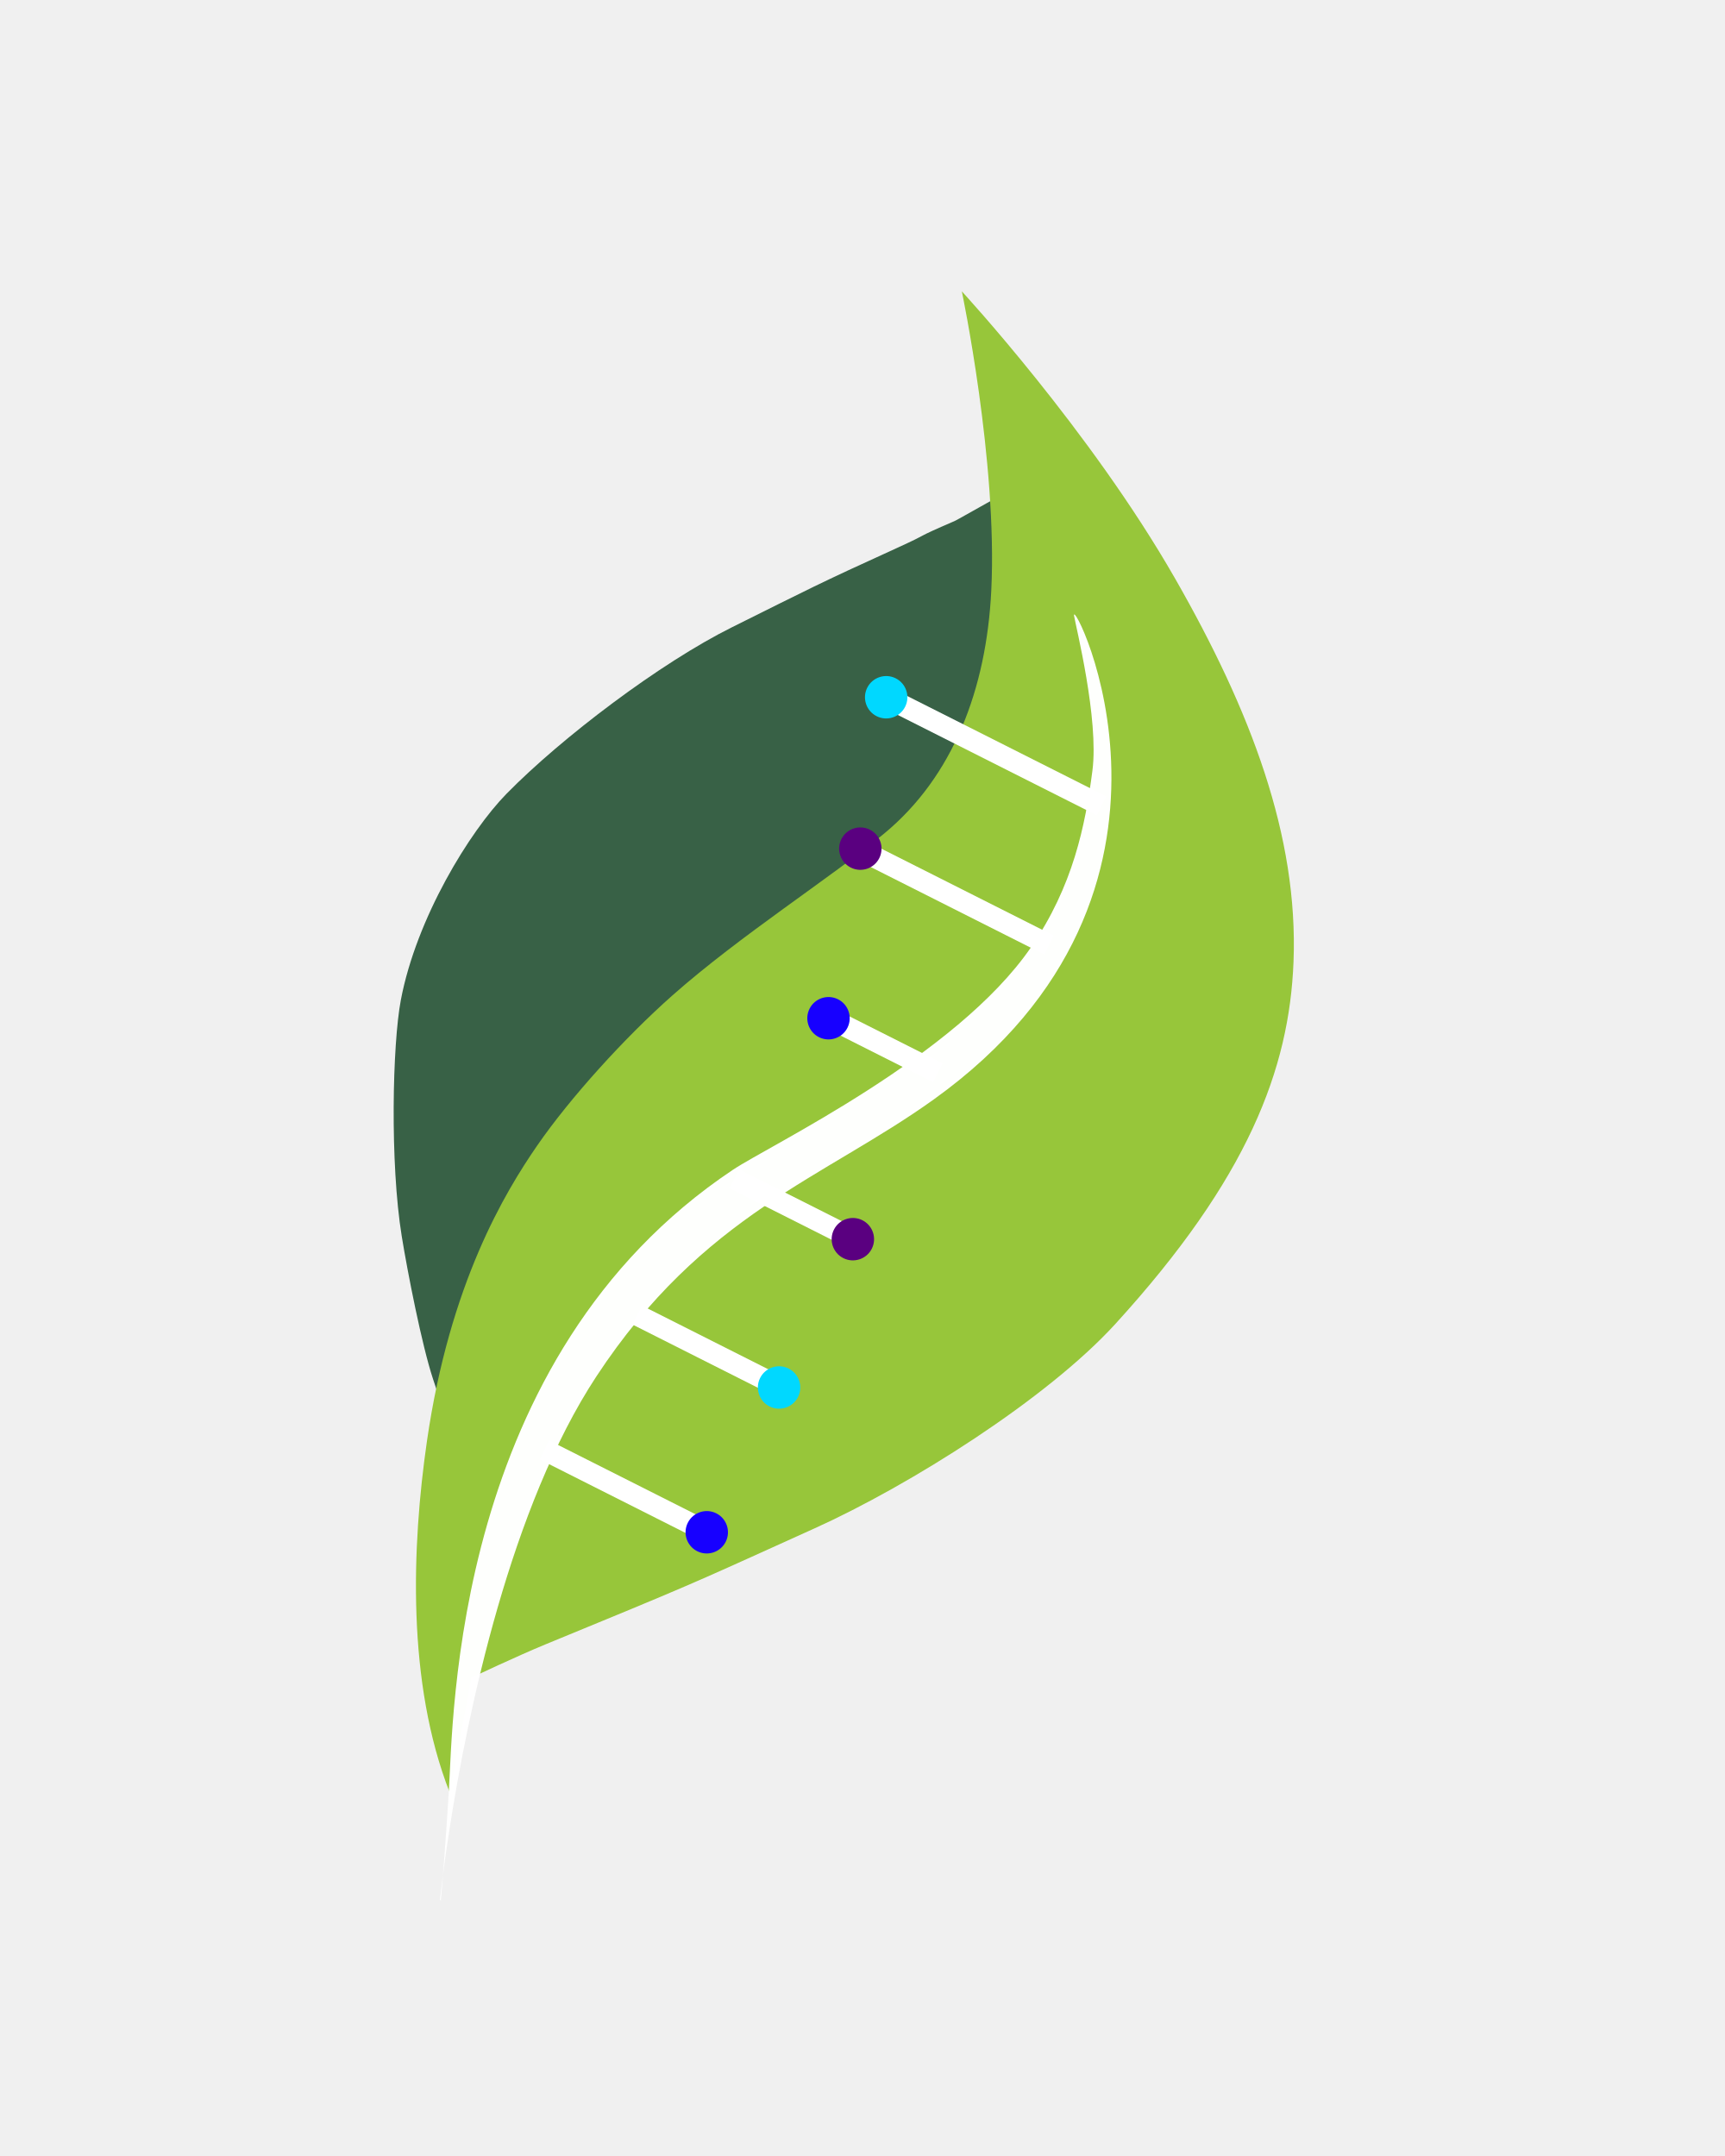
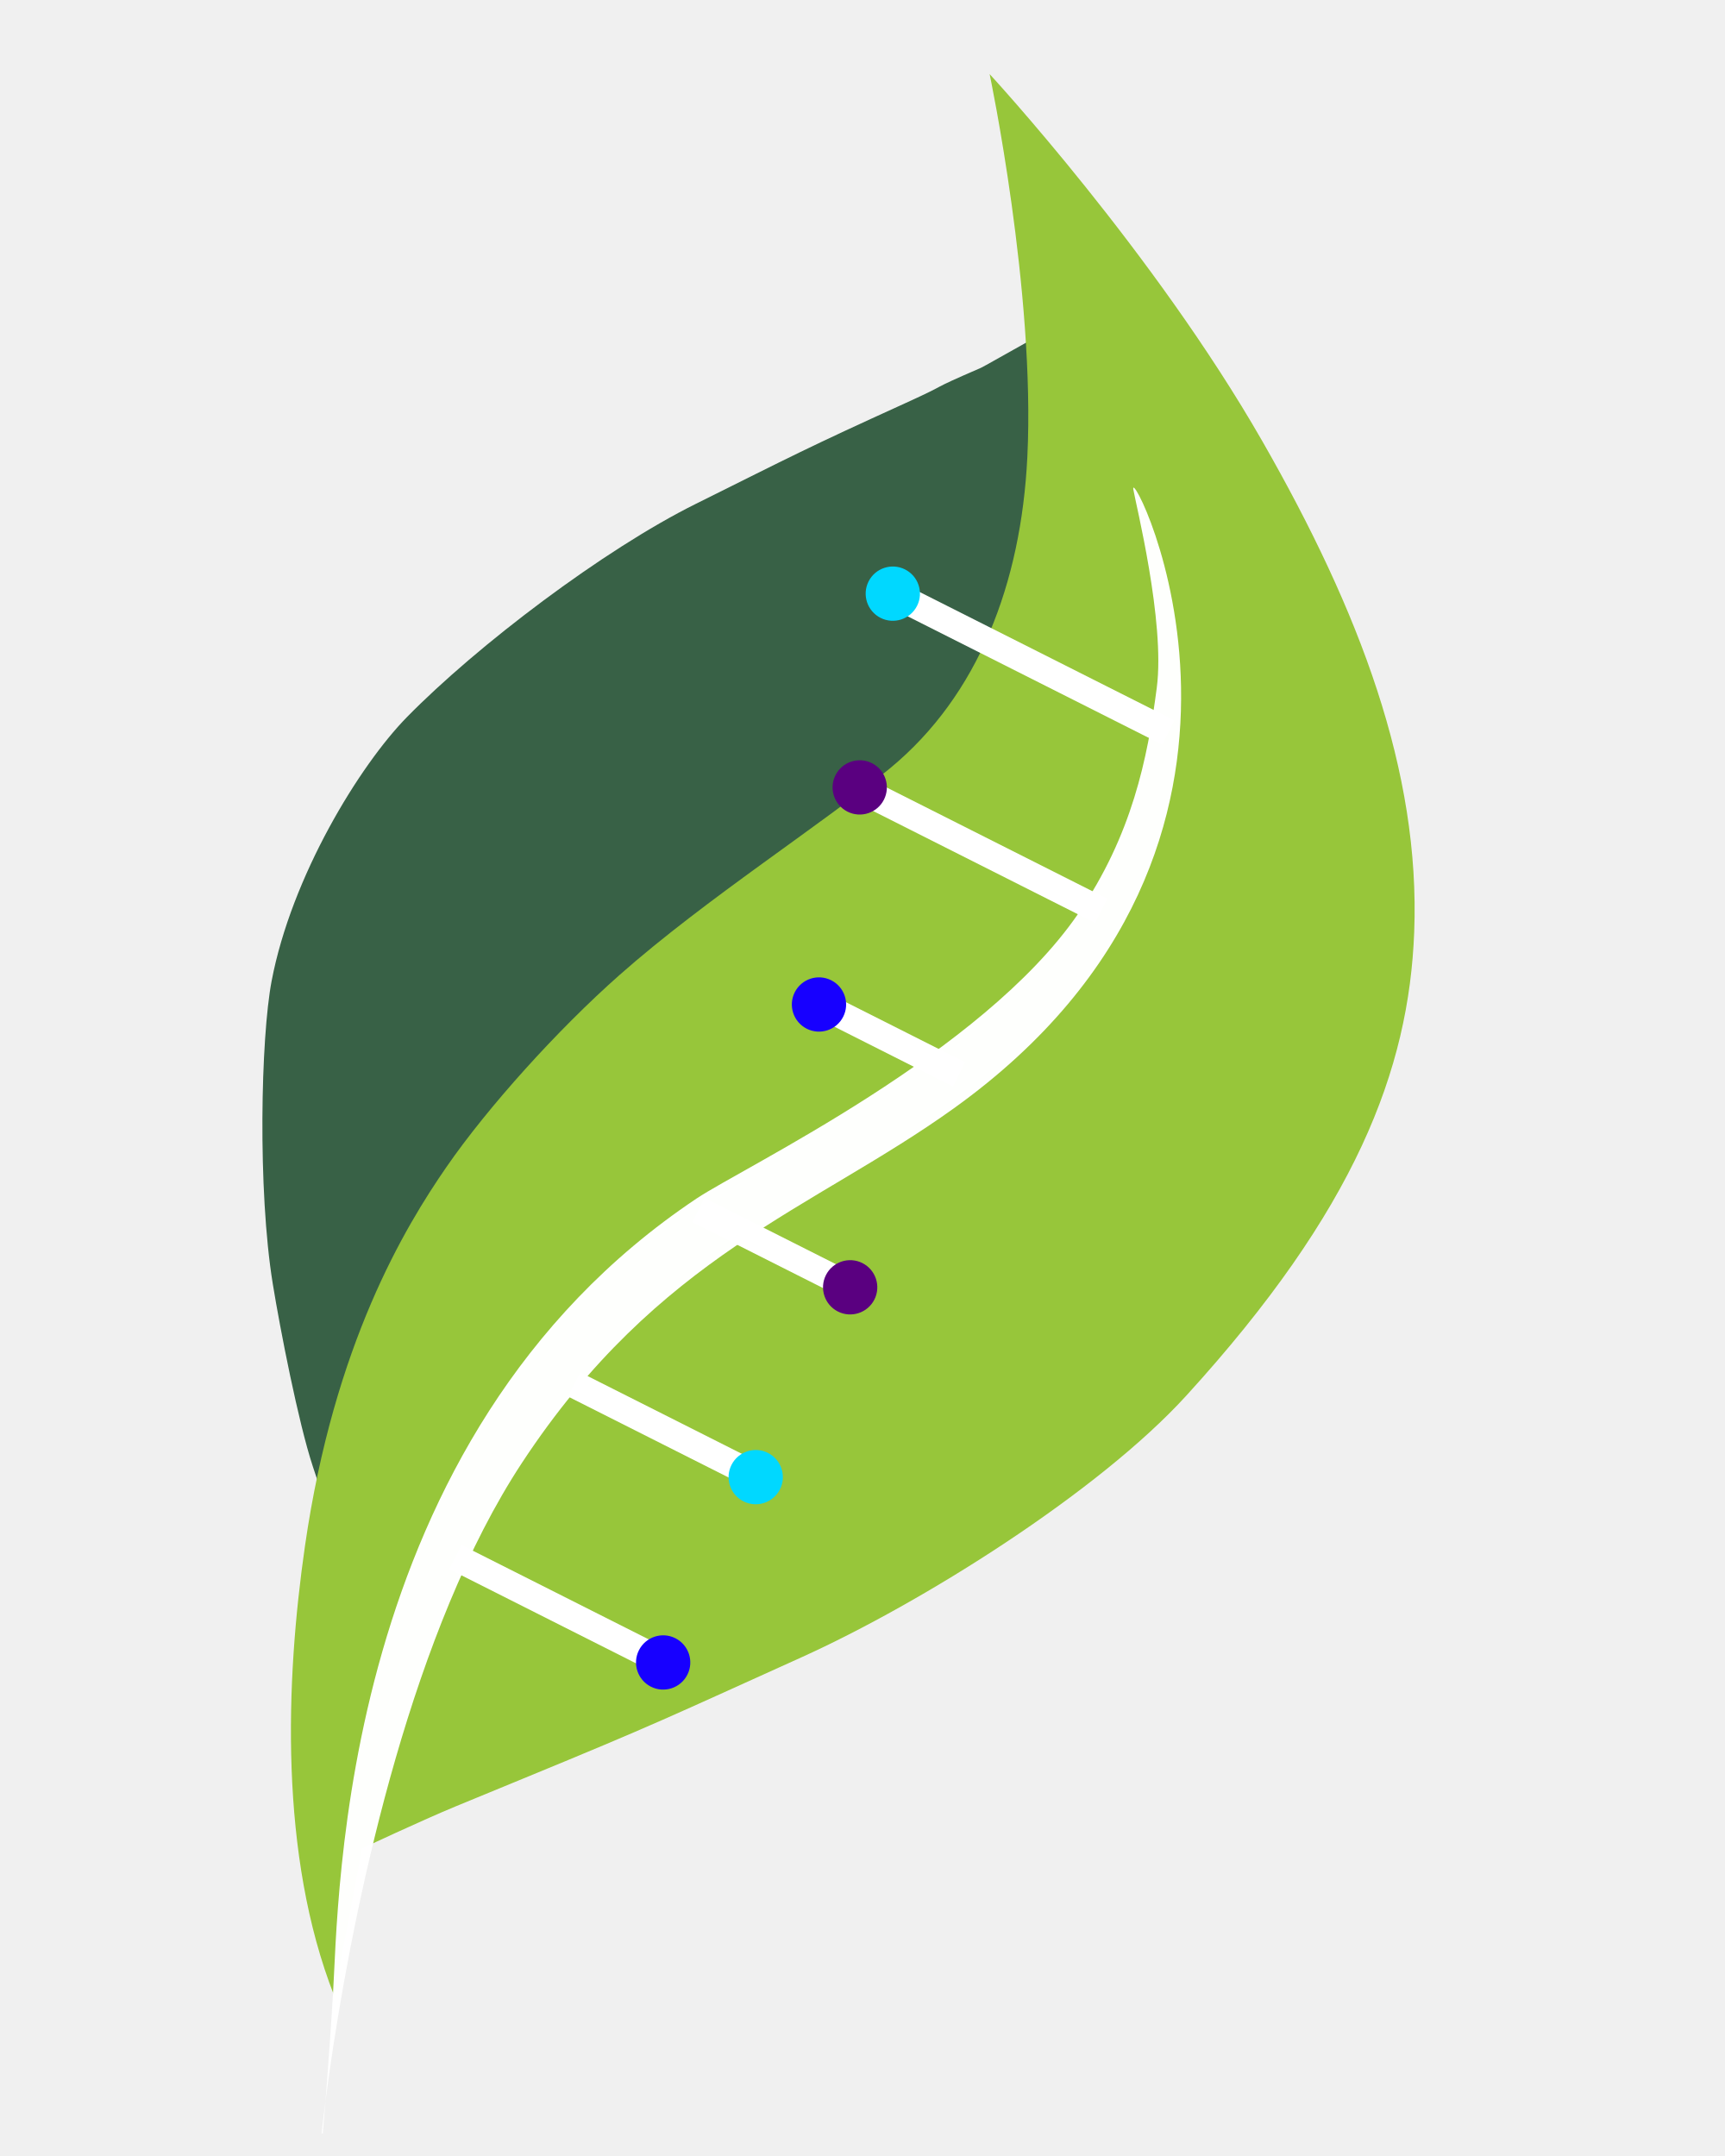
- <svg xmlns="http://www.w3.org/2000/svg" width="80px" height="100px" version="1.1" xml:space="preserve" style="fill-rule:evenodd;clip-rule:evenodd;stroke-miterlimit:8;">
+ <svg xmlns="http://www.w3.org/2000/svg" viewBox="0 0 80 100" version="1.1" xml:space="preserve" style="fill-rule:evenodd;clip-rule:evenodd;stroke-miterlimit:8;">
  <g transform="matrix(1,0,0,1,-93.6948,-412)">
    <g id="logo_svg" transform="matrix(1,0,0,1,93.6948,412)">
      <rect x="0" y="0" width="80" height="100" style="fill:none;" />
-       <g transform="matrix(0.11791,0,0,0.11791,40,49.5027)">
+       <g transform="matrix(0.150923,0,0,0.150923,40,49.5027)">
        <g transform="matrix(1,0,0,1,-222,-328)">
          <rect id="ArtBoard1" x="0" y="0" width="443.141" height="655.606" style="fill:none;" />
          <g>
            <clipPath id="_clip1">
              <rect x="0" y="0" width="443.141" height="655.606" />
            </clipPath>
            <g clip-path="url(#_clip1)">
              <g>
                <path d="M274.6,103.998L278.002,70.531C292.345,103.66 292.034,146.998 292.678,177.056C293.284,205.387 278.14,238.672 257.977,260.306C233.551,286.514 190.712,312.645 160.982,342.733C126.027,378.107 105.621,406.941 92.093,445.243C84.541,466.625 81.04,516.55 79.389,517.562C77.735,518.575 74.763,504.773 71.019,497.22C63.196,481.441 59.69,470.699 53.079,450.637C48.641,437.169 43.054,408.53 40.778,394.508C36.084,365.593 37.118,318.938 40.416,301.558C46.542,269.276 67.503,235.177 82.008,220.386C103.64,198.327 142.433,168.942 170.726,154.875C201.245,139.701 204.29,137.939 235.307,123.834C250.031,117.138 240.66,120.715 258.35,113.062L260.115,112.122" style="fill:rgb(56,97,70);" />
                <path d="M67.301,573.185L59.653,613.323C42.729,570.135 44.68,516.575 50.687,475.051C59.664,413.003 81.394,377.142 94.12,358.695C106.83,340.272 128.328,316.439 147.316,299.657C173.992,276.079 209.431,253.512 230.554,236.033C257.597,213.656 270.736,179.294 272.65,140.508C275.155,89.75 261.067,22.772 261.067,22.772C261.067,22.772 311.556,77.391 344.909,135.669C374.816,187.925 393.43,237.05 391.532,286.425C389.905,328.733 373.583,371.788 321.502,428.912C294.511,458.516 240.507,492.507 203.093,509.402C162.734,527.627 158.694,529.765 117.743,546.595C110.546,549.553 103.349,552.518 97.139,555.079C86.574,559.436 68.121,568.115 68.121,568.115" style="fill:rgb(151,198,58);" />
                <path d="M312.429,211.341C315.064,191.054 305.857,154.435 305.22,150.394C303.731,140.941 364.19,258.711 250.097,340.596C206.72,371.728 159.362,385.672 117.339,449.59C50.176,551.746 49.327,770.702 59.261,613.343C61.11,584.058 60.727,441.97 171.004,368.339C185.697,358.529 258.821,323.753 288.281,280.799C304.795,256.722 309.606,233.075 312.429,211.341Z" style="fill:white;fill-opacity:0.99;" />
                <path d="M157.512,509.092L96.897,478.532" style="fill:none;fill-rule:nonzero;stroke:white;stroke-width:8.33px;" />
                <path d="M191.277,454.659L133.388,425.473" style="fill:none;fill-rule:nonzero;stroke:white;stroke-width:8.33px;" />
                <path d="M218.669,395.62L171.577,371.878" style="fill:none;fill-rule:nonzero;stroke:white;stroke-width:8.33px;" />
                <path d="M251.663,330.178L204.571,306.436" style="fill:none;fill-rule:nonzero;stroke:white;stroke-width:8.33px;" />
                <path d="M295.363,279.922L226.517,245.212" style="fill:none;fill-rule:nonzero;stroke:white;stroke-width:8.33px;" />
                <path d="M316.009,225.144L231.314,182.444" style="fill:none;fill-rule:nonzero;stroke:white;stroke-width:8.33px;" />
                <path d="M153.296,507.159C155.368,503.048 160.388,501.394 164.499,503.466C168.61,505.538 170.264,510.558 168.192,514.669C166.12,518.78 161.1,520.434 156.989,518.362C152.878,516.29 151.224,511.27 153.296,507.159Z" style="fill:rgb(23,0,255);" />
                <path d="M181.74,450.203C183.812,446.092 188.832,444.438 192.943,446.51C197.054,448.582 198.708,453.602 196.636,457.713C194.564,461.824 189.544,463.478 185.433,461.406C181.322,459.334 179.668,454.314 181.74,450.203Z" style="fill:rgb(0,216,255);" />
                <path d="M210.762,391.865C212.834,387.754 217.854,386.1 221.965,388.172C226.076,390.244 227.73,395.264 225.658,399.375C223.586,403.486 218.566,405.14 214.455,403.068C210.344,400.996 208.69,395.976 210.762,391.865Z" style="fill:rgb(90,0,128);" />
                <path d="M201.18,304.951C203.252,300.84 208.272,299.186 212.383,301.258C216.494,303.33 218.148,308.35 216.076,312.461C214.004,316.572 208.984,318.226 204.873,316.154C200.762,314.082 199.108,309.062 201.18,304.951Z" style="fill:rgb(23,0,255);" />
                <path d="M213.699,238.235C215.771,234.124 220.791,232.47 224.902,234.542C229.013,236.614 230.667,241.634 228.595,245.745C226.523,249.856 221.503,251.51 217.392,249.438C213.281,247.366 211.627,242.346 213.699,238.235Z" style="fill:rgb(90,0,128);" />
                <path d="M223.866,178.689C225.938,174.578 230.958,172.924 235.069,174.996C239.18,177.068 240.834,182.088 238.762,186.199C236.69,190.31 231.67,191.964 227.559,189.892C223.448,187.82 221.794,182.8 223.866,178.689Z" style="fill:rgb(0,216,255);" />
              </g>
            </g>
          </g>
        </g>
      </g>
    </g>
  </g>
</svg>
